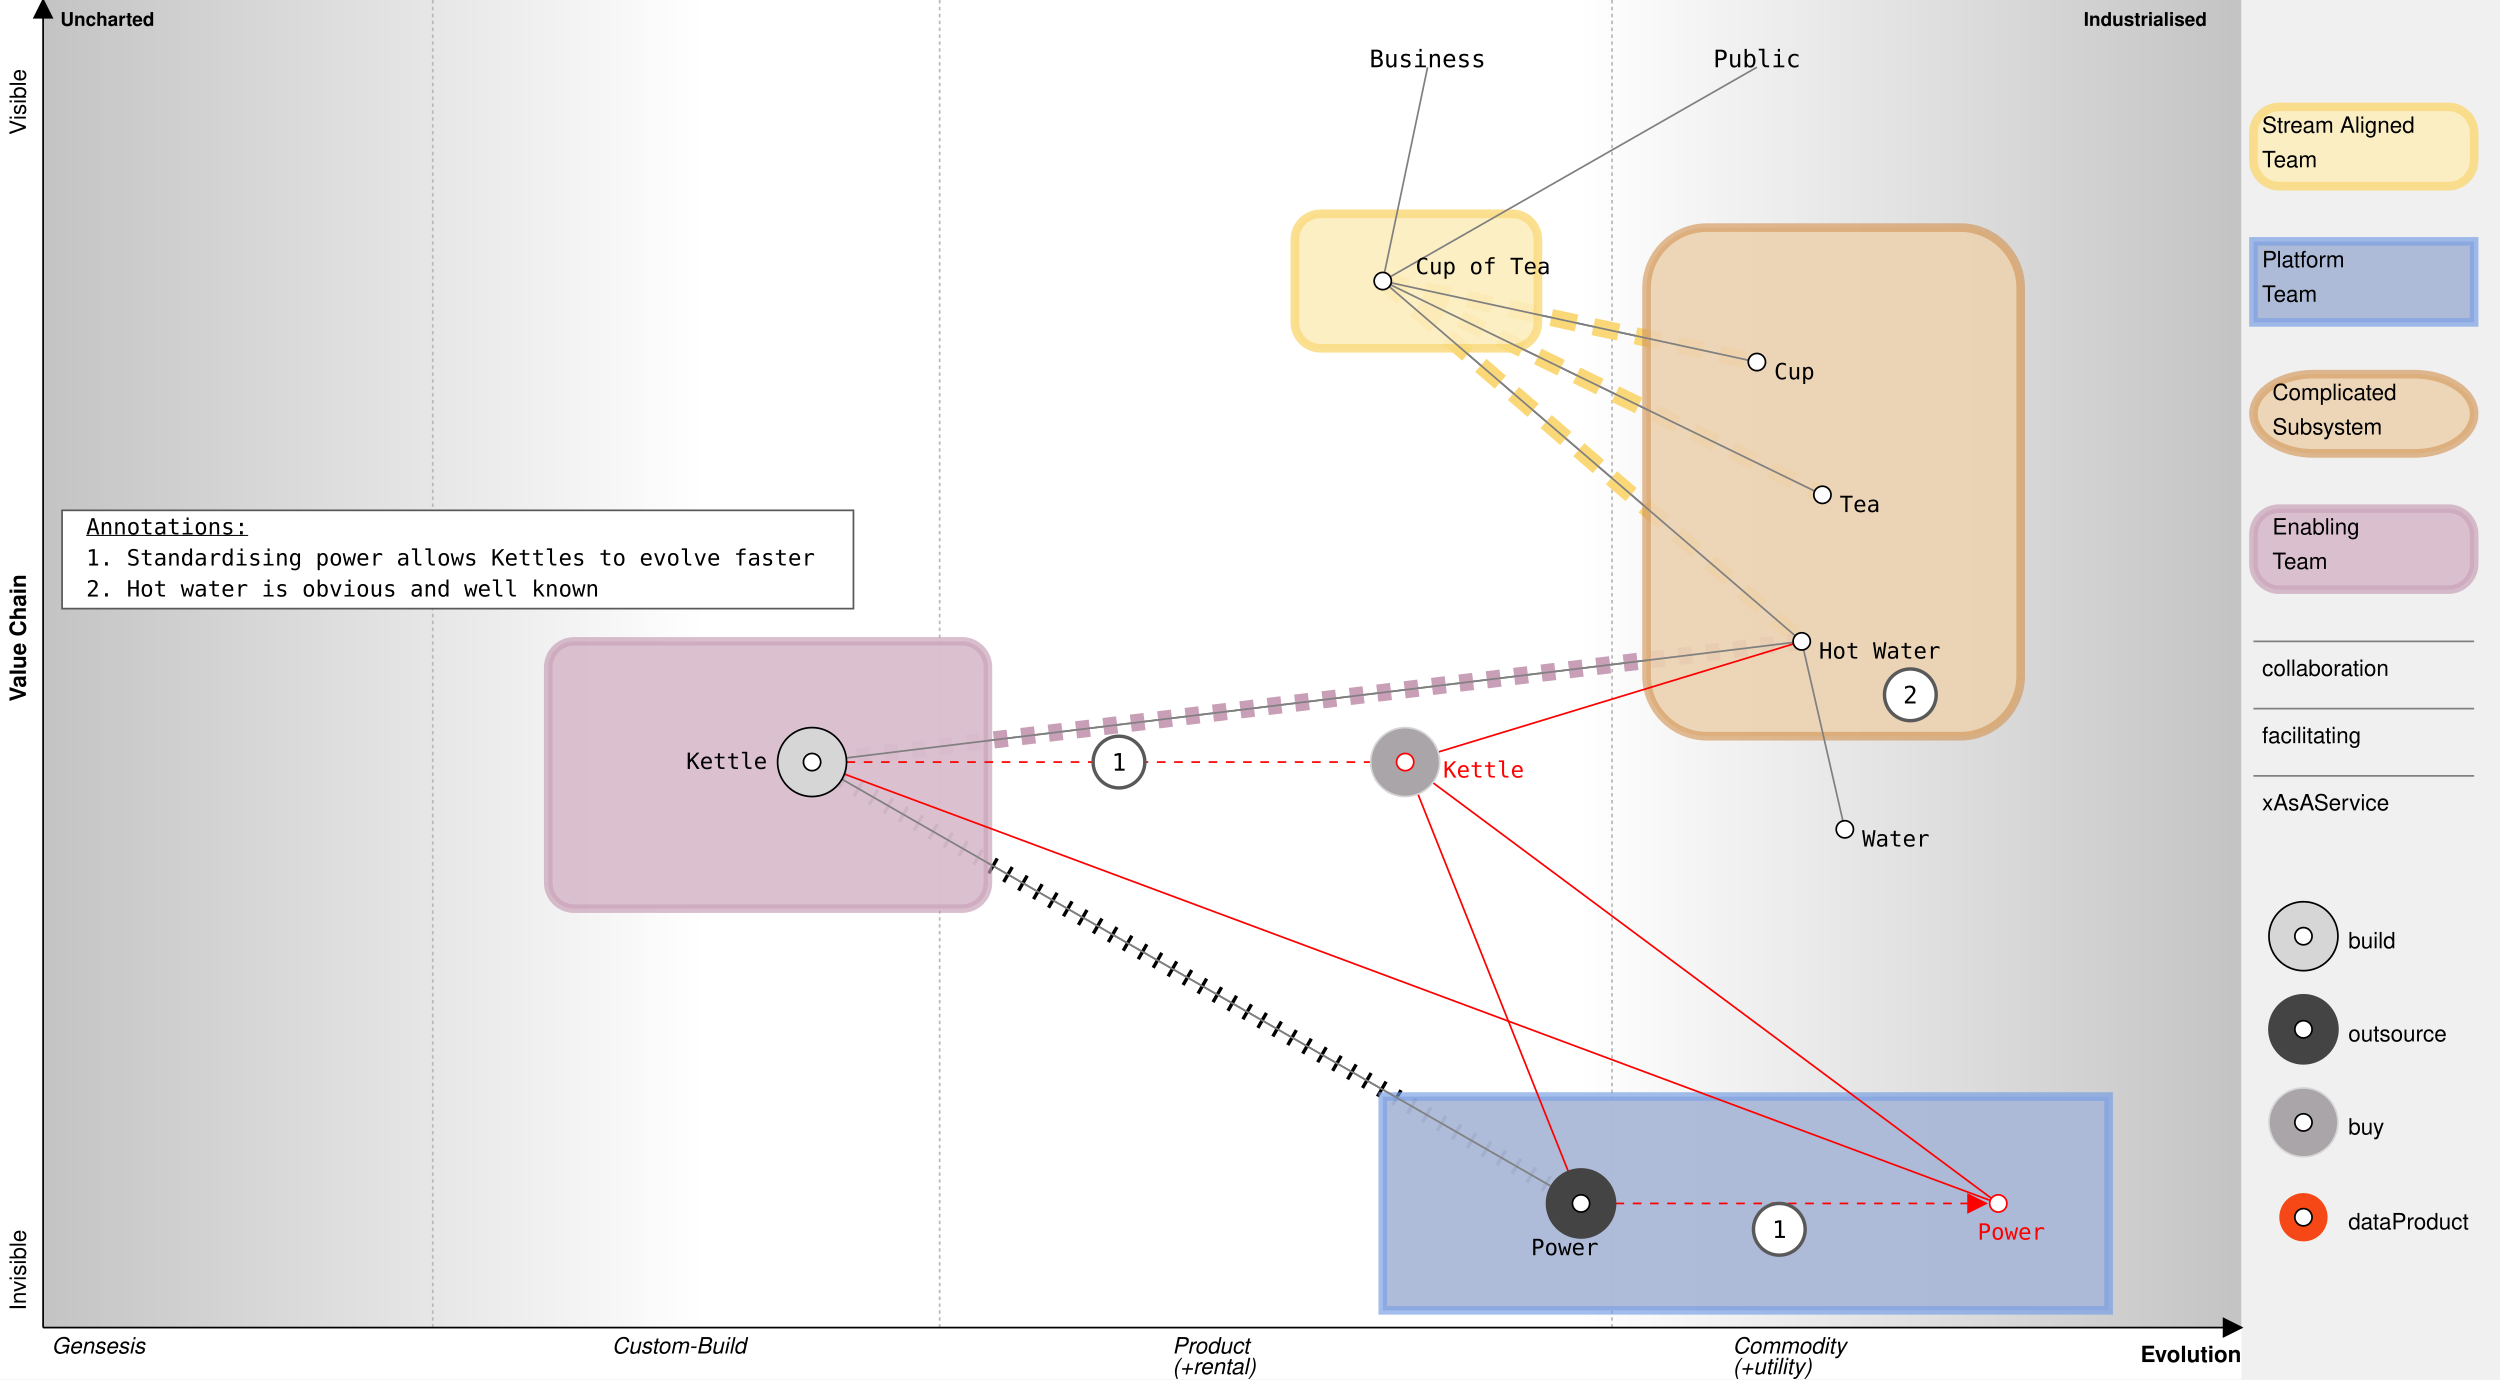
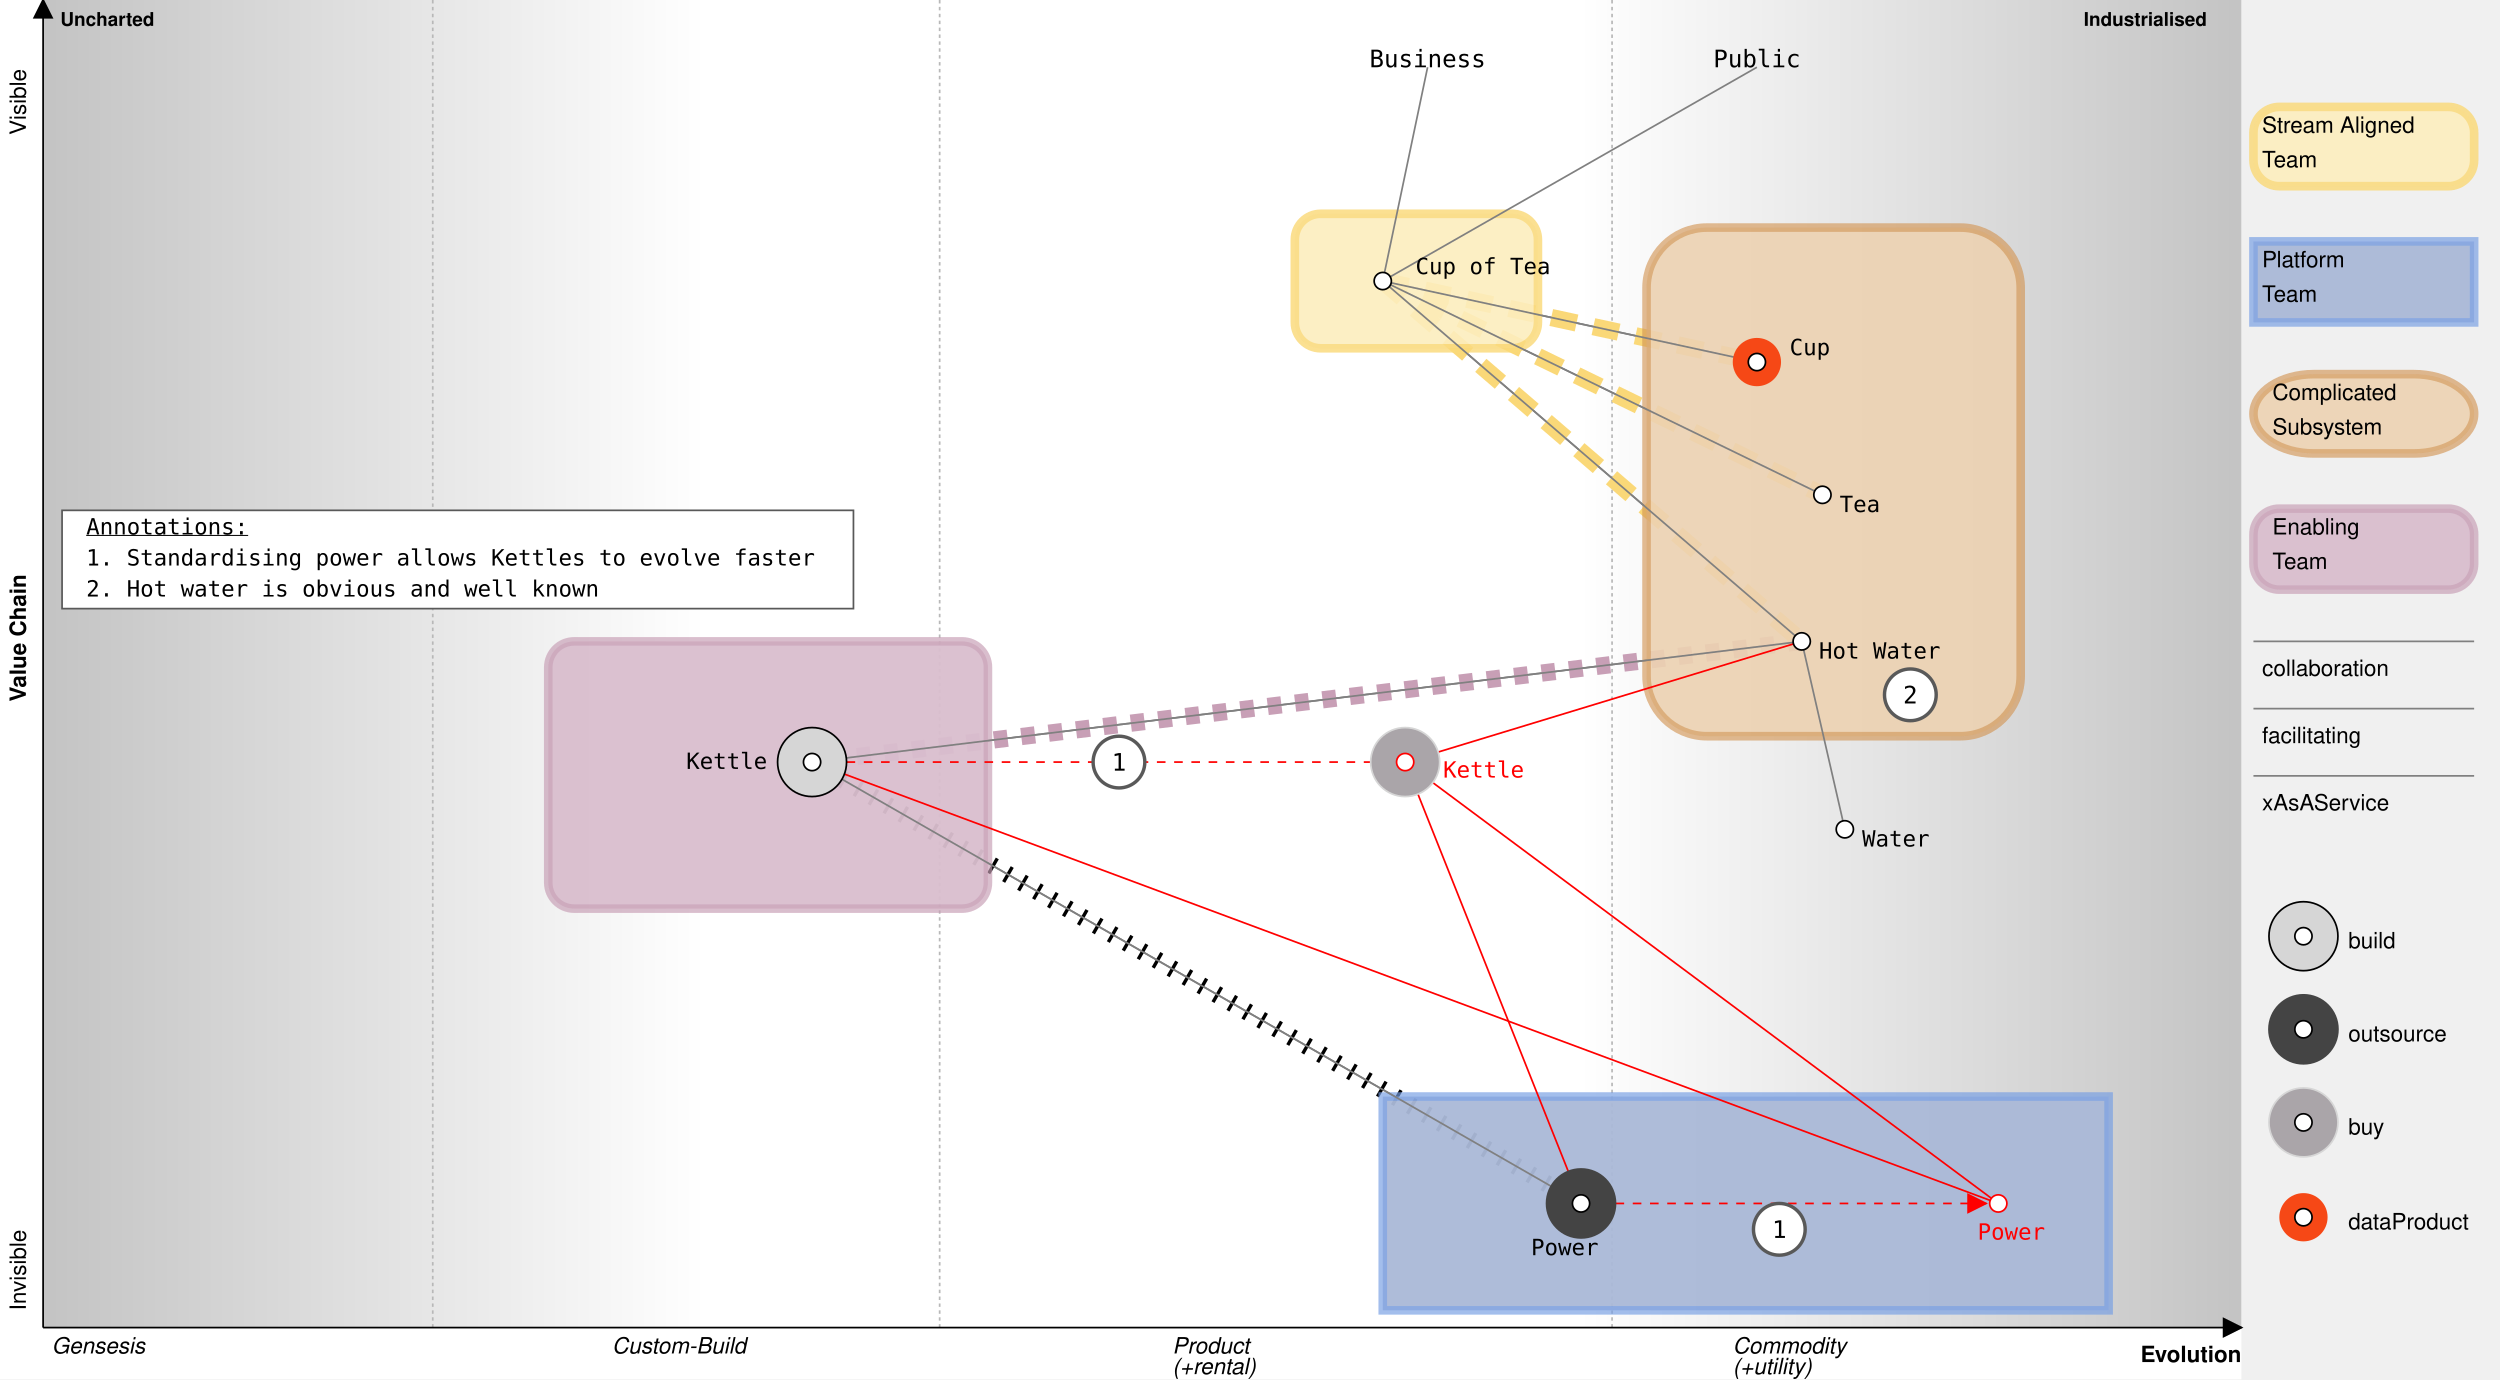
<svg xmlns="http://www.w3.org/2000/svg" width="1450" height="800">
  <g font-family="&quot;Helvetica Neue&quot;,Helvetica,Arial,sans-serif" font-size="13px">
    <g transform="translate(1307,62)">
      <rect x="0" y="0" width="128" height="46" rx="15" ry="15" fill="rgb(252, 237, 190)" opacity="0.9" stroke="rgb(250,216,120)" stroke-opacity="0.9" stroke-width="5px" />
    </g>
    <text x="1312" y="77">Stream Aligned</text>
    <text x="1312" y="97">Team</text>
    <g transform="translate(1307,140)">
      <rect x="0" y="0" width="128" height="47" fill="rgb(170, 185, 215)" opacity="0.95" stroke="rgb(119,159,229)" stroke-opacity="0.7" stroke-width="5px" />
    </g>
    <text x="1312" y="155">Platform</text>
    <text x="1312" y="175">Team</text>
    <g transform="translate(1307,217)">
      <rect x="0" y="0" width="128" height="46" rx="35" ry="35" fill="rgb(236, 210, 177)" opacity="0.9" stroke="rgb(210,149,84)" stroke-opacity="0.7" stroke-width="5px" />
    </g>
    <text x="1318" y="232">Complicated</text>
    <text x="1318" y="252">Subsystem</text>
    <g transform="translate(1307,295)">
      <rect x="0" y="0" width="128" height="47" rx="15" ry="15" fill="rgb(217, 190, 206)" opacity="0.95" stroke="rgb(200,159,182)" stroke-opacity="0.7" stroke-width="5px" />
    </g>
    <text x="1318" y="310">Enabling</text>
    <text x="1318" y="330">Team</text>
    <line x1="1307" y1="372" x2="1435" y2="372" stroke="grey" stroke-width="1" />
    <text x="1312" y="392">collaboration</text>
    <line x1="1307" y1="411" x2="1435" y2="411" stroke="grey" stroke-width="1" />
    <text x="1312" y="431">facilitating</text>
    <line x1="1307" y1="450" x2="1435" y2="450" stroke="grey" stroke-width="1" />
    <text x="1312" y="470">xAsAService</text>
    <g transform="translate(1336,543)">
      <text x="0" y="0" />
      <circle cx="0" cy="0" r="20" fill="#D6D6D6" stroke="#000000" />
      <circle cx="0" cy="0" r="5" stroke-width="1" stroke="black" fill="white" />
    </g>
    <text x="1362" y="550">build</text>
    <g transform="translate(1336,597)">
      <text x="0" y="0" />
      <circle cx="0" cy="0" r="20" fill="#444444" stroke="#444444" />
      <circle cx="0" cy="0" r="5" stroke-width="1" stroke="black" fill="white" />
    </g>
    <text x="1362" y="604">outsource</text>
    <g transform="translate(1336,651)">
      <text x="0" y="0" />
      <circle cx="0" cy="0" r="20" fill="#AAA5A9" stroke="#D6D6D6" />
      <circle cx="0" cy="0" r="5" stroke-width="1" stroke="black" fill="white" />
    </g>
    <text x="1362" y="658">buy</text>
    <g transform="translate(1336,706)">
      <text x="0" y="0" />
      <circle cx="0" cy="0" r="14" fill="rgb(246,72,22)" />
      <circle cx="0" cy="0" r="5" stroke-width="1" stroke="black" fill="white" />
    </g>
    <text x="1362" y="713">dataProduct</text>
  </g>
  <rect x="0" y="0" width="1300" height="800" style="fill:white" />
  <defs>
    <linearGradient id="wardleyGradient" x1="0%" y1="0%" x2="100%" y2="0%">
      <stop offset="0%" stop-color="rgb(196,196,196)" stop-opacity="1.00" />
      <stop offset="30%" stop-color="rgb(255,255,255)" stop-opacity="1.00" />
      <stop offset="70%" stop-color="rgb(255,255,255)" stop-opacity="1.00" />
      <stop offset="100%" stop-color="rgb(196,196,196)" stop-opacity="1.00" />
    </linearGradient>
    <marker id="arrow" refX="15" refY="0" markerWidth="12" markerHeight="12" viewBox="0 -5 10 10">
      <path d="M0,-5L10,0L0,5" style="fill:red" />
    </marker>
    <marker id="graphArrow" refX="9" refY="0" markerWidth="12" markerHeight="12" viewBox="0 -5 10 10">
      <path d="M0,-5L10,0L0,5" style="fill:black" />
    </marker>
    <marker id="hexagon" refX="0" refY="0" markerWidth="15" markerHeight="15">
      <polygon points="723,314 543,625 183,625 3,314 183,2 543,2 723,314" fill="white" stroke="black" stroke-width="2" />
    </marker>
  </defs>
  <rect x="25" y="0" width="1275" height="770" style="fill:url(#wardleyGradient)" />
  <g transform="translate(0,800) rotate(270)">
    <g font-family="&quot;Helvetica Neue&quot;,Helvetica,Arial,sans-serif" font-size="13px"> &gt;
<line x1="30" y1="25" x2="800" y2="25" stroke="black" stroke-width="1" marker-end="url(#graphArrow)" />
      <line x1="800" y1="251" x2="30" y2="251" stroke="#b8b8b8" stroke-dasharray="2,2" />
      <line x1="800" y1="545" x2="30" y2="545" stroke="#b8b8b8" stroke-dasharray="2,2" />
      <line x1="800" y1="935" x2="30" y2="935" stroke="#b8b8b8" stroke-dasharray="2,2" />
      <text x="40" y="15" text-anchor="start">Invisible</text>
      <text x="760" y="15" text-anchor="end">Visible</text>
      <text x="430" y="15" text-anchor="middle" font-weight="bold">Value Chain</text>
    </g>
  </g>
  <line x1="25" y1="770" x2="1300" y2="770" stroke="black" stroke-width="1" marker-end="url(#graphArrow)" />
  <g font-family="&quot;Helvetica Neue&quot;,Helvetica,Arial,sans-serif" font-size="13px" font-style="italic">
    <text x="35" y="15" font-style="normal" font-size="11px" font-weight="bold">Uncharted</text>
    <text x="1280" y="15" font-style="normal" font-size="11px" font-weight="bold" text-anchor="end">Industrialised</text>
    <text x="30" y="785">Gensesis</text>
    <text x="355" y="785">Custom-Build</text>
    <text x="680" y="785">Product</text>
    <text x="680" y="797">(+rental)</text>
    <text x="1005" y="785">Commodity</text>
    <text x="1005" y="797">(+utility)</text>
    <text x="1300" y="790" text-anchor="end" font-weight="bold" font-style="normal">Evolution</text>
  </g>
  <g font-family="Consolas, Lucida Console, monospace" font-weight="14px" font-size="13px">
    <g id="teamRelations">
+       <line x1="1045" y1="372" x2="471" y2="442" stroke="grey" stroke-width="1" />
+       <line x1="1045" y1="372" x2="471" y2="442" stroke-dasharray="8 8" stroke="rgb(200,159,182)" stroke-width="10" />
      <line x1="802" y1="163" x2="1019" y2="210" stroke="grey" stroke-width="1" />
      <line x1="802" y1="163" x2="1019" y2="210" stroke-dasharray="15 10" stroke="rgb(250,216,120)" stroke-width="10" />
      <line x1="802" y1="163" x2="1057" y2="287" stroke="grey" stroke-width="1" />
      <line x1="802" y1="163" x2="1057" y2="287" stroke-dasharray="15 10" stroke="rgb(250,216,120)" stroke-width="10" />
      <line x1="802" y1="163" x2="1045" y2="372" stroke="grey" stroke-width="1" />
      <line x1="802" y1="163" x2="1045" y2="372" stroke-dasharray="15 10" stroke="rgb(250,216,120)" stroke-width="10" />
-       <line x1="1045" y1="372" x2="471" y2="442" stroke="grey" stroke-width="1" />
-       <line x1="1045" y1="372" x2="471" y2="442" stroke-dasharray="8 8" stroke="rgb(200,159,182)" stroke-width="10" />
      <line x1="471" y1="442" x2="917" y2="698" stroke="grey" stroke-width="1" />
      <line x1="471" y1="442" x2="917" y2="698" stroke-dasharray="2 8" stroke="black" stroke-width="10" />
    </g>
    <g id="teamtopologies">
      <g transform="translate(751,124)">
        <rect x="0" y="0" width="141" height="78" rx="15" ry="15" fill="rgb(252, 237, 190)" opacity="0.9" stroke="rgb(250,216,120)" stroke-opacity="0.9" stroke-width="5px" />
      </g>
+       <g transform="translate(802,636)">
+         <rect x="0" y="0" width="421" height="124" fill="rgb(170, 185, 215)" opacity="0.95" stroke="rgb(119,159,229)" stroke-opacity="0.7" stroke-width="5px" />
+       </g>
+       <g transform="translate(955,132)">
+         <rect x="0" y="0" width="217" height="295" rx="35" ry="35" fill="rgb(236, 210, 177)" opacity="0.9" stroke="rgb(210,149,84)" stroke-opacity="0.7" stroke-width="5px" />
+       </g>
      <g transform="translate(318,372)">
        <rect x="0" y="0" width="255" height="155" rx="15" ry="15" fill="rgb(217, 190, 206)" opacity="0.95" stroke="rgb(200,159,182)" stroke-opacity="0.7" stroke-width="5px" />
      </g>
-       <g transform="translate(955,132)">
-         <rect x="0" y="0" width="217" height="295" rx="35" ry="35" fill="rgb(236, 210, 177)" opacity="0.9" stroke="rgb(210,149,84)" stroke-opacity="0.7" stroke-width="5px" />
-       </g>
-       <g transform="translate(802,636)">
-         <rect x="0" y="0" width="421" height="124" fill="rgb(170, 185, 215)" opacity="0.95" stroke="rgb(119,159,229)" stroke-opacity="0.7" stroke-width="5px" />
-       </g>
    </g>
    <g id="links">
-       <line x1="802" y1="163" x2="1019" y2="210" stroke="grey" stroke-width="1" />
-       <line x1="802" y1="163" x2="1057" y2="287" stroke="grey" stroke-width="1" />
-       <line x1="802" y1="163" x2="1045" y2="372" stroke="grey" stroke-width="1" />
      <line x1="1045" y1="372" x2="1070" y2="481" stroke="grey" stroke-width="1" />
      <line x1="1045" y1="372" x2="471" y2="442" stroke="grey" stroke-width="1" />
      <line x1="1045" y1="372" x2="815" y2="442" stroke="red" stroke-width="1" />
      <line x1="917" y1="698" x2="1159" y2="698" stroke-dasharray="5 5" stroke="red" stroke-width="1" marker-end="url(#arrow)" />
-       <line x1="471" y1="442" x2="917" y2="698" stroke="grey" stroke-width="1" />
+       <line x1="828" y1="39" x2="802" y2="163" stroke="grey" stroke-width="1" />
+       <line x1="1019" y1="39" x2="802" y2="163" stroke="grey" stroke-width="1" />
+       <line x1="802" y1="163" x2="1019" y2="210" stroke="grey" stroke-width="1" />
+       <line x1="802" y1="163" x2="1057" y2="287" stroke="grey" stroke-width="1" />
+       <line x1="802" y1="163" x2="1045" y2="372" stroke="grey" stroke-width="1" />
      <line x1="471" y1="442" x2="1159" y2="698" stroke="red" stroke-width="1" />
      <line x1="471" y1="442" x2="815" y2="442" stroke-dasharray="5 5" stroke="red" stroke-width="1" marker-end="url(#arrow)" />
+       <line x1="471" y1="442" x2="917" y2="698" stroke="grey" stroke-width="1" />
      <line x1="815" y1="442" x2="917" y2="698" stroke="red" stroke-width="1" />
      <line x1="815" y1="442" x2="1159" y2="698" stroke="red" stroke-width="1" />
-       <line x1="828" y1="39" x2="802" y2="163" stroke="grey" stroke-width="1" />
-       <line x1="1019" y1="39" x2="802" y2="163" stroke="grey" stroke-width="1" />
    </g>
    <g id="components">
+       <g transform="translate(828,39)">
+         <text x="0" y="0" font-weight="14px" font-size="14px" text-anchor="middle">Business</text>
+       </g>
+       <g transform="translate(1019,39)">
+         <text x="0" y="0" font-weight="14px" font-size="14px" text-anchor="middle">Public</text>
+       </g>
+       <g transform="translate(802,163)">
+         <text x="19" y="-4">Cup of Tea</text>
+         <circle cx="0" cy="0" r="5" stroke-width="1" stroke="black" fill="white" />
+       </g>
+       <g transform="translate(1057,287)">
+         <text x="10" y="10">Tea</text>
+         <circle cx="0" cy="0" r="5" stroke-width="1" stroke="black" fill="white" />
+       </g>
+       <g transform="translate(1019,210)">
+         <text x="19" y="-4">Cup</text>
+         <circle cx="0" cy="0" r="14" fill="rgb(246,72,22)" />
+         <circle cx="0" cy="0" r="5" stroke-width="1" stroke="black" fill="white" />
+       </g>
      <g transform="translate(471,442)">
        <text x="-73" y="4">Kettle</text>
        <circle cx="0" cy="0" r="20" fill="#D6D6D6" stroke="#000000" />
        <circle cx="0" cy="0" r="5" stroke-width="1" stroke="black" fill="white" />
      </g>
      <g transform="translate(815,442)">
        <text x="22" y="9" fill="red">Kettle</text>
        <circle cx="0" cy="0" r="20" fill="#AAA5A9" stroke="#D6D6D6" />
        <circle cx="0" cy="0" r="5" stroke-width="1" stroke="red" fill="white" />
      </g>
-       <g transform="translate(828,39)">
-         <text x="0" y="0" font-weight="14px" font-size="14px" text-anchor="middle">Business</text>
-       </g>
-       <g transform="translate(1019,39)">
-         <text x="0" y="0" font-weight="14px" font-size="14px" text-anchor="middle">Public</text>
-       </g>
      <g transform="translate(1159,698)">
        <text x="-12" y="21" fill="red">Power</text>
        <circle cx="0" cy="0" r="5" stroke-width="1" stroke="red" fill="white" />
      </g>
-       <g transform="translate(802,163)">
-         <text x="19" y="-4">Cup of Tea</text>
+       <g transform="translate(1045,372)">
+         <text x="10" y="10">Hot Water</text>
        <circle cx="0" cy="0" r="5" stroke-width="1" stroke="black" fill="white" />
      </g>
      <g transform="translate(1070,481)">
        <text x="10" y="10">Water</text>
        <circle cx="0" cy="0" r="5" stroke-width="1" stroke="black" fill="white" />
      </g>
      <g transform="translate(917,698)">
        <text x="-29" y="30">Power</text>
        <circle cx="0" cy="0" r="20" fill="#444444" stroke="#444444" />
-         <circle cx="0" cy="0" r="5" stroke-width="1" stroke="black" fill="white" />
-       </g>
-       <g transform="translate(1019,210)">
-         <text x="10" y="10">Cup</text>
-         <circle cx="0" cy="0" r="5" stroke-width="1" stroke="black" fill="white" />
-       </g>
-       <g transform="translate(1057,287)">
-         <text x="10" y="10">Tea</text>
-         <circle cx="0" cy="0" r="5" stroke-width="1" stroke="black" fill="white" />
-       </g>
-       <g transform="translate(1045,372)">
-         <text x="10" y="10">Hot Water</text>
        <circle cx="0" cy="0" r="5" stroke-width="1" stroke="black" fill="white" />
      </g>
    </g>
    <g id="annotations">
      <g transform="translate(649,442)">
        <circle cx="0" cy="0" r="15" fill="white" stroke="#595959" stroke-width="2" />
        <text x="0" y="5" font-weight="14px" font-size="14px" text-anchor="middle">1</text>
      </g>
      <g transform="translate(1032,713)">
        <circle cx="0" cy="0" r="15" fill="white" stroke="#595959" stroke-width="2" />
        <text x="0" y="5" font-weight="14px" font-size="14px" text-anchor="middle">1</text>
      </g>
      <g transform="translate(1108,403)">
        <circle cx="0" cy="0" r="15" fill="white" stroke="#595959" stroke-width="2" />
        <text x="0" y="5" font-weight="14px" font-size="14px" text-anchor="middle">2</text>
      </g>
      <g transform="translate(50,310)">
        <rect x="-14" y="-14" width="459" height="57" stroke="#595959" stroke-width="1" fill="#FFFFFF" />
        <text x="0" y="0" text-decoration="underline">Annotations:</text>
        <text x="0" y="18"> 1. Standardising power allows Kettles to evolve faster</text>
        <text x="0" y="36"> 2. Hot water is obvious and well known</text>
      </g>
    </g>
  </g>
</svg>
